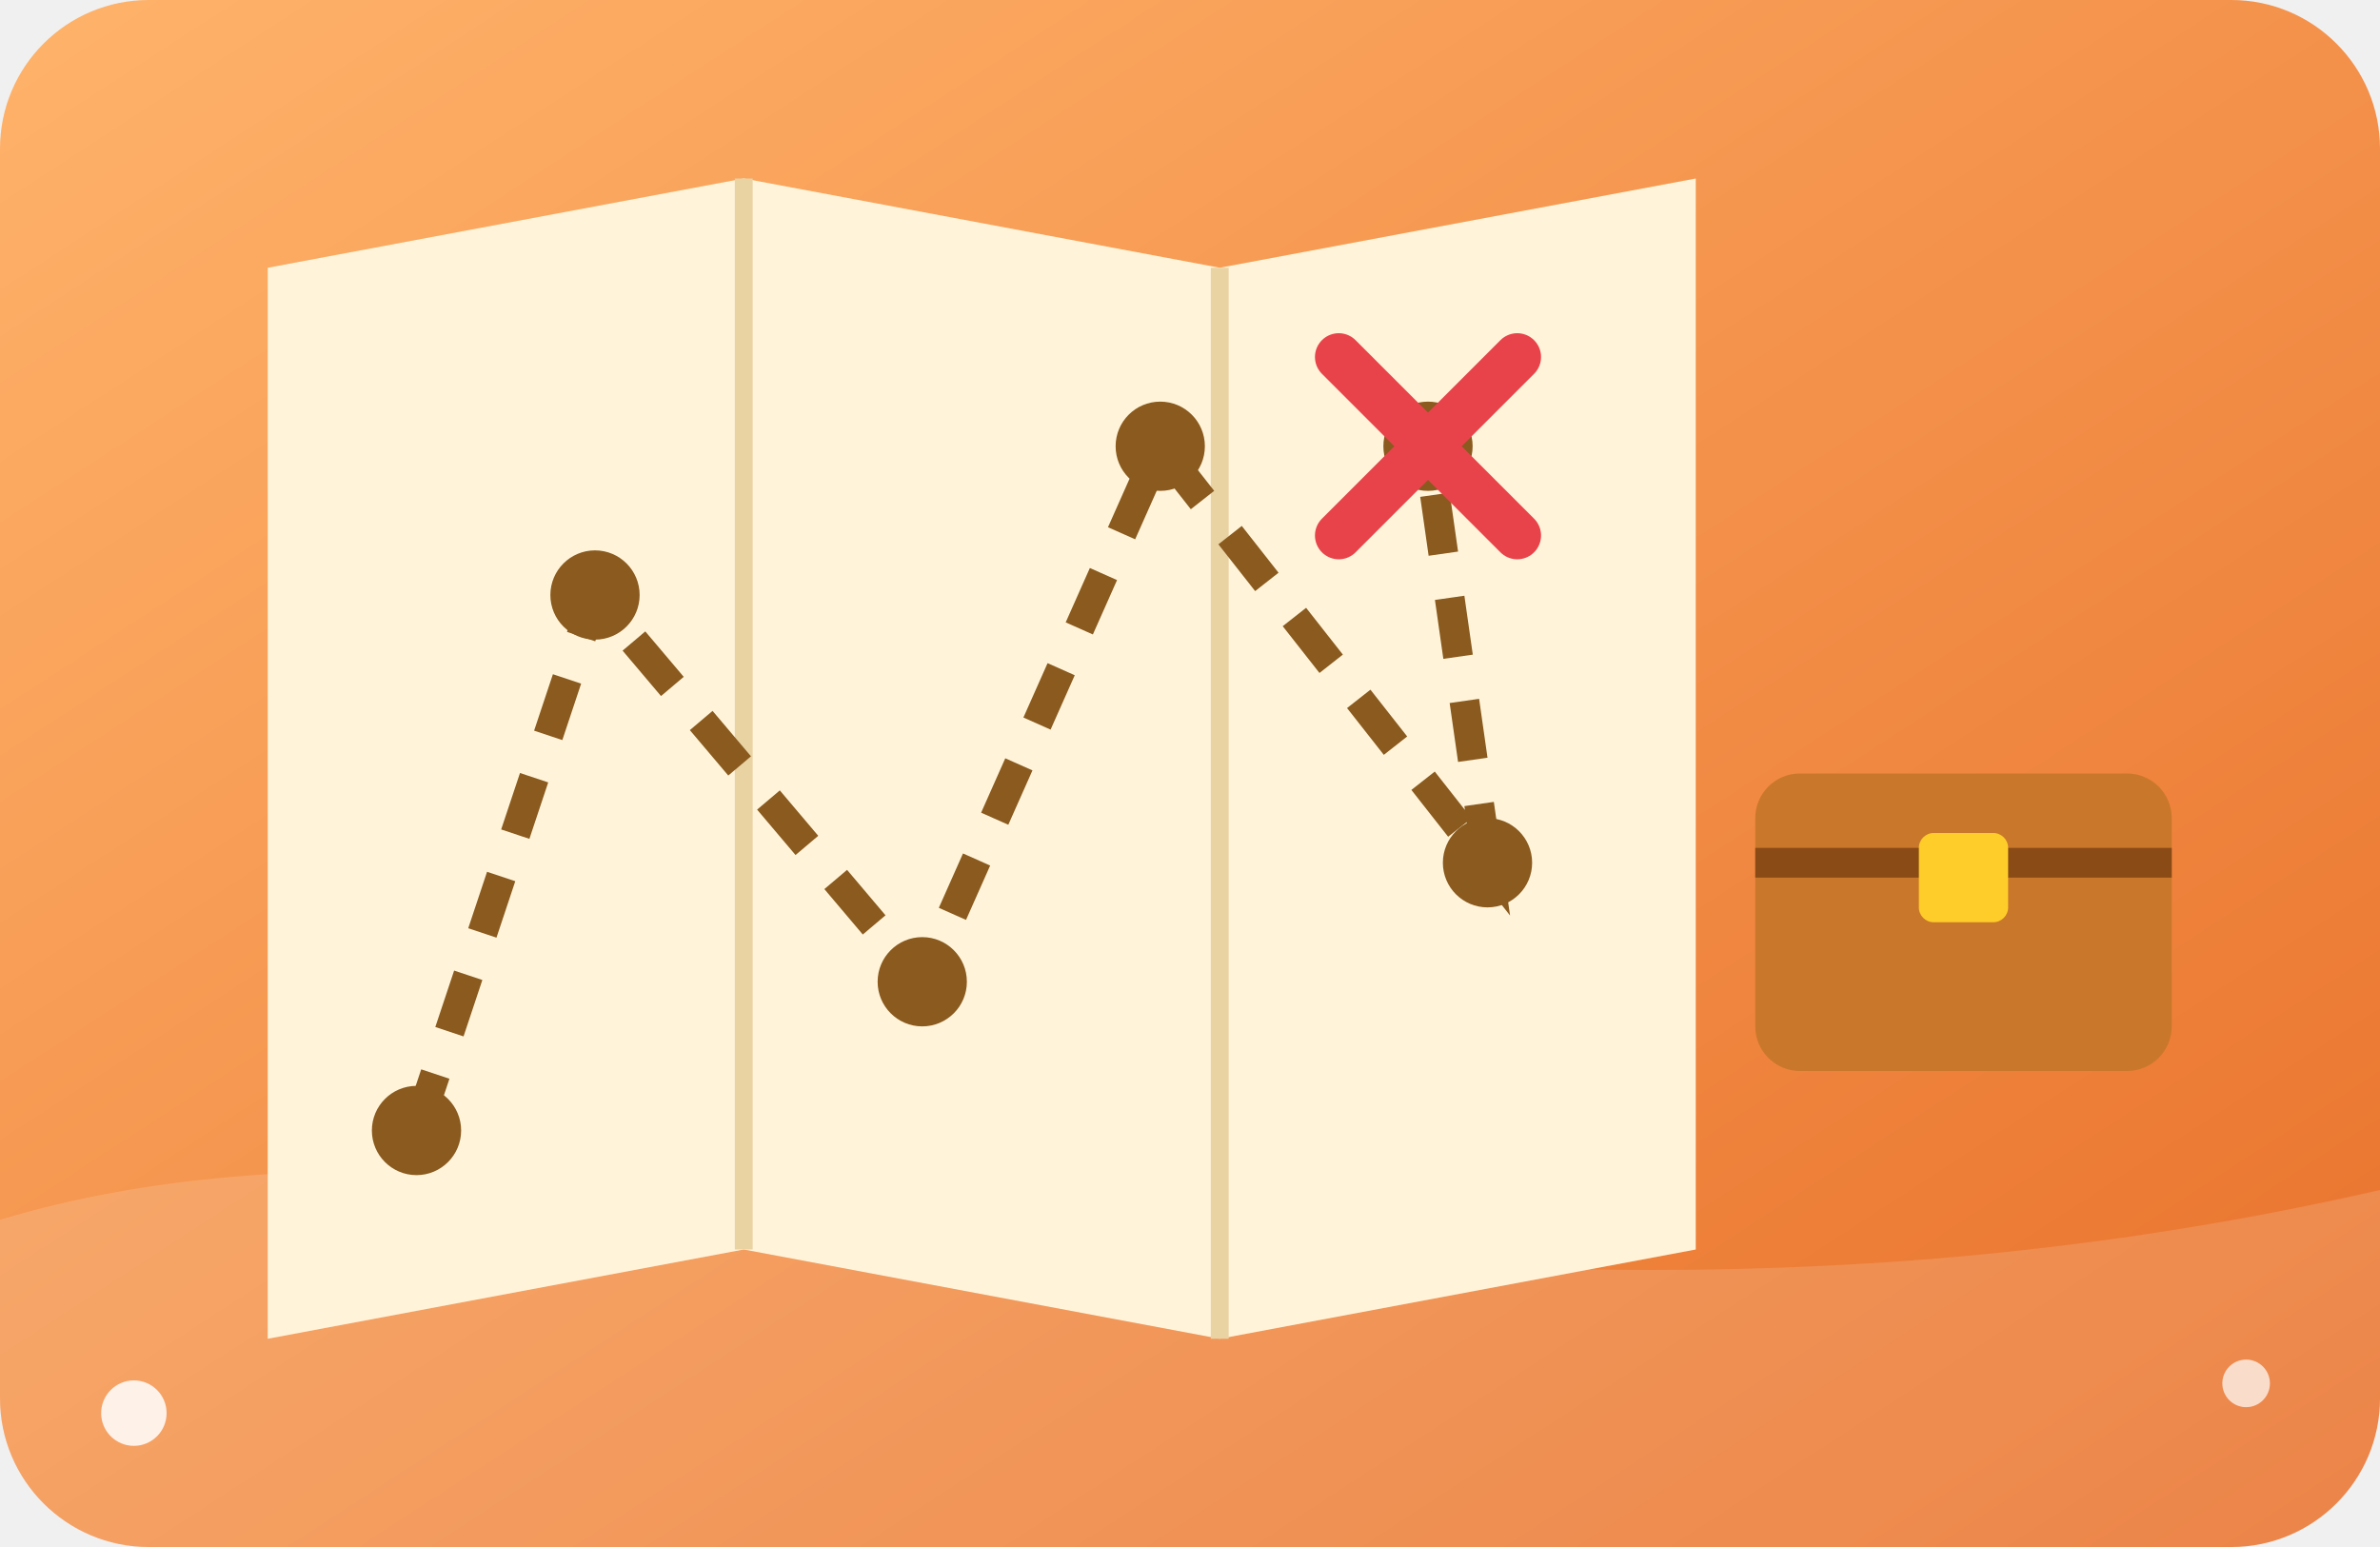
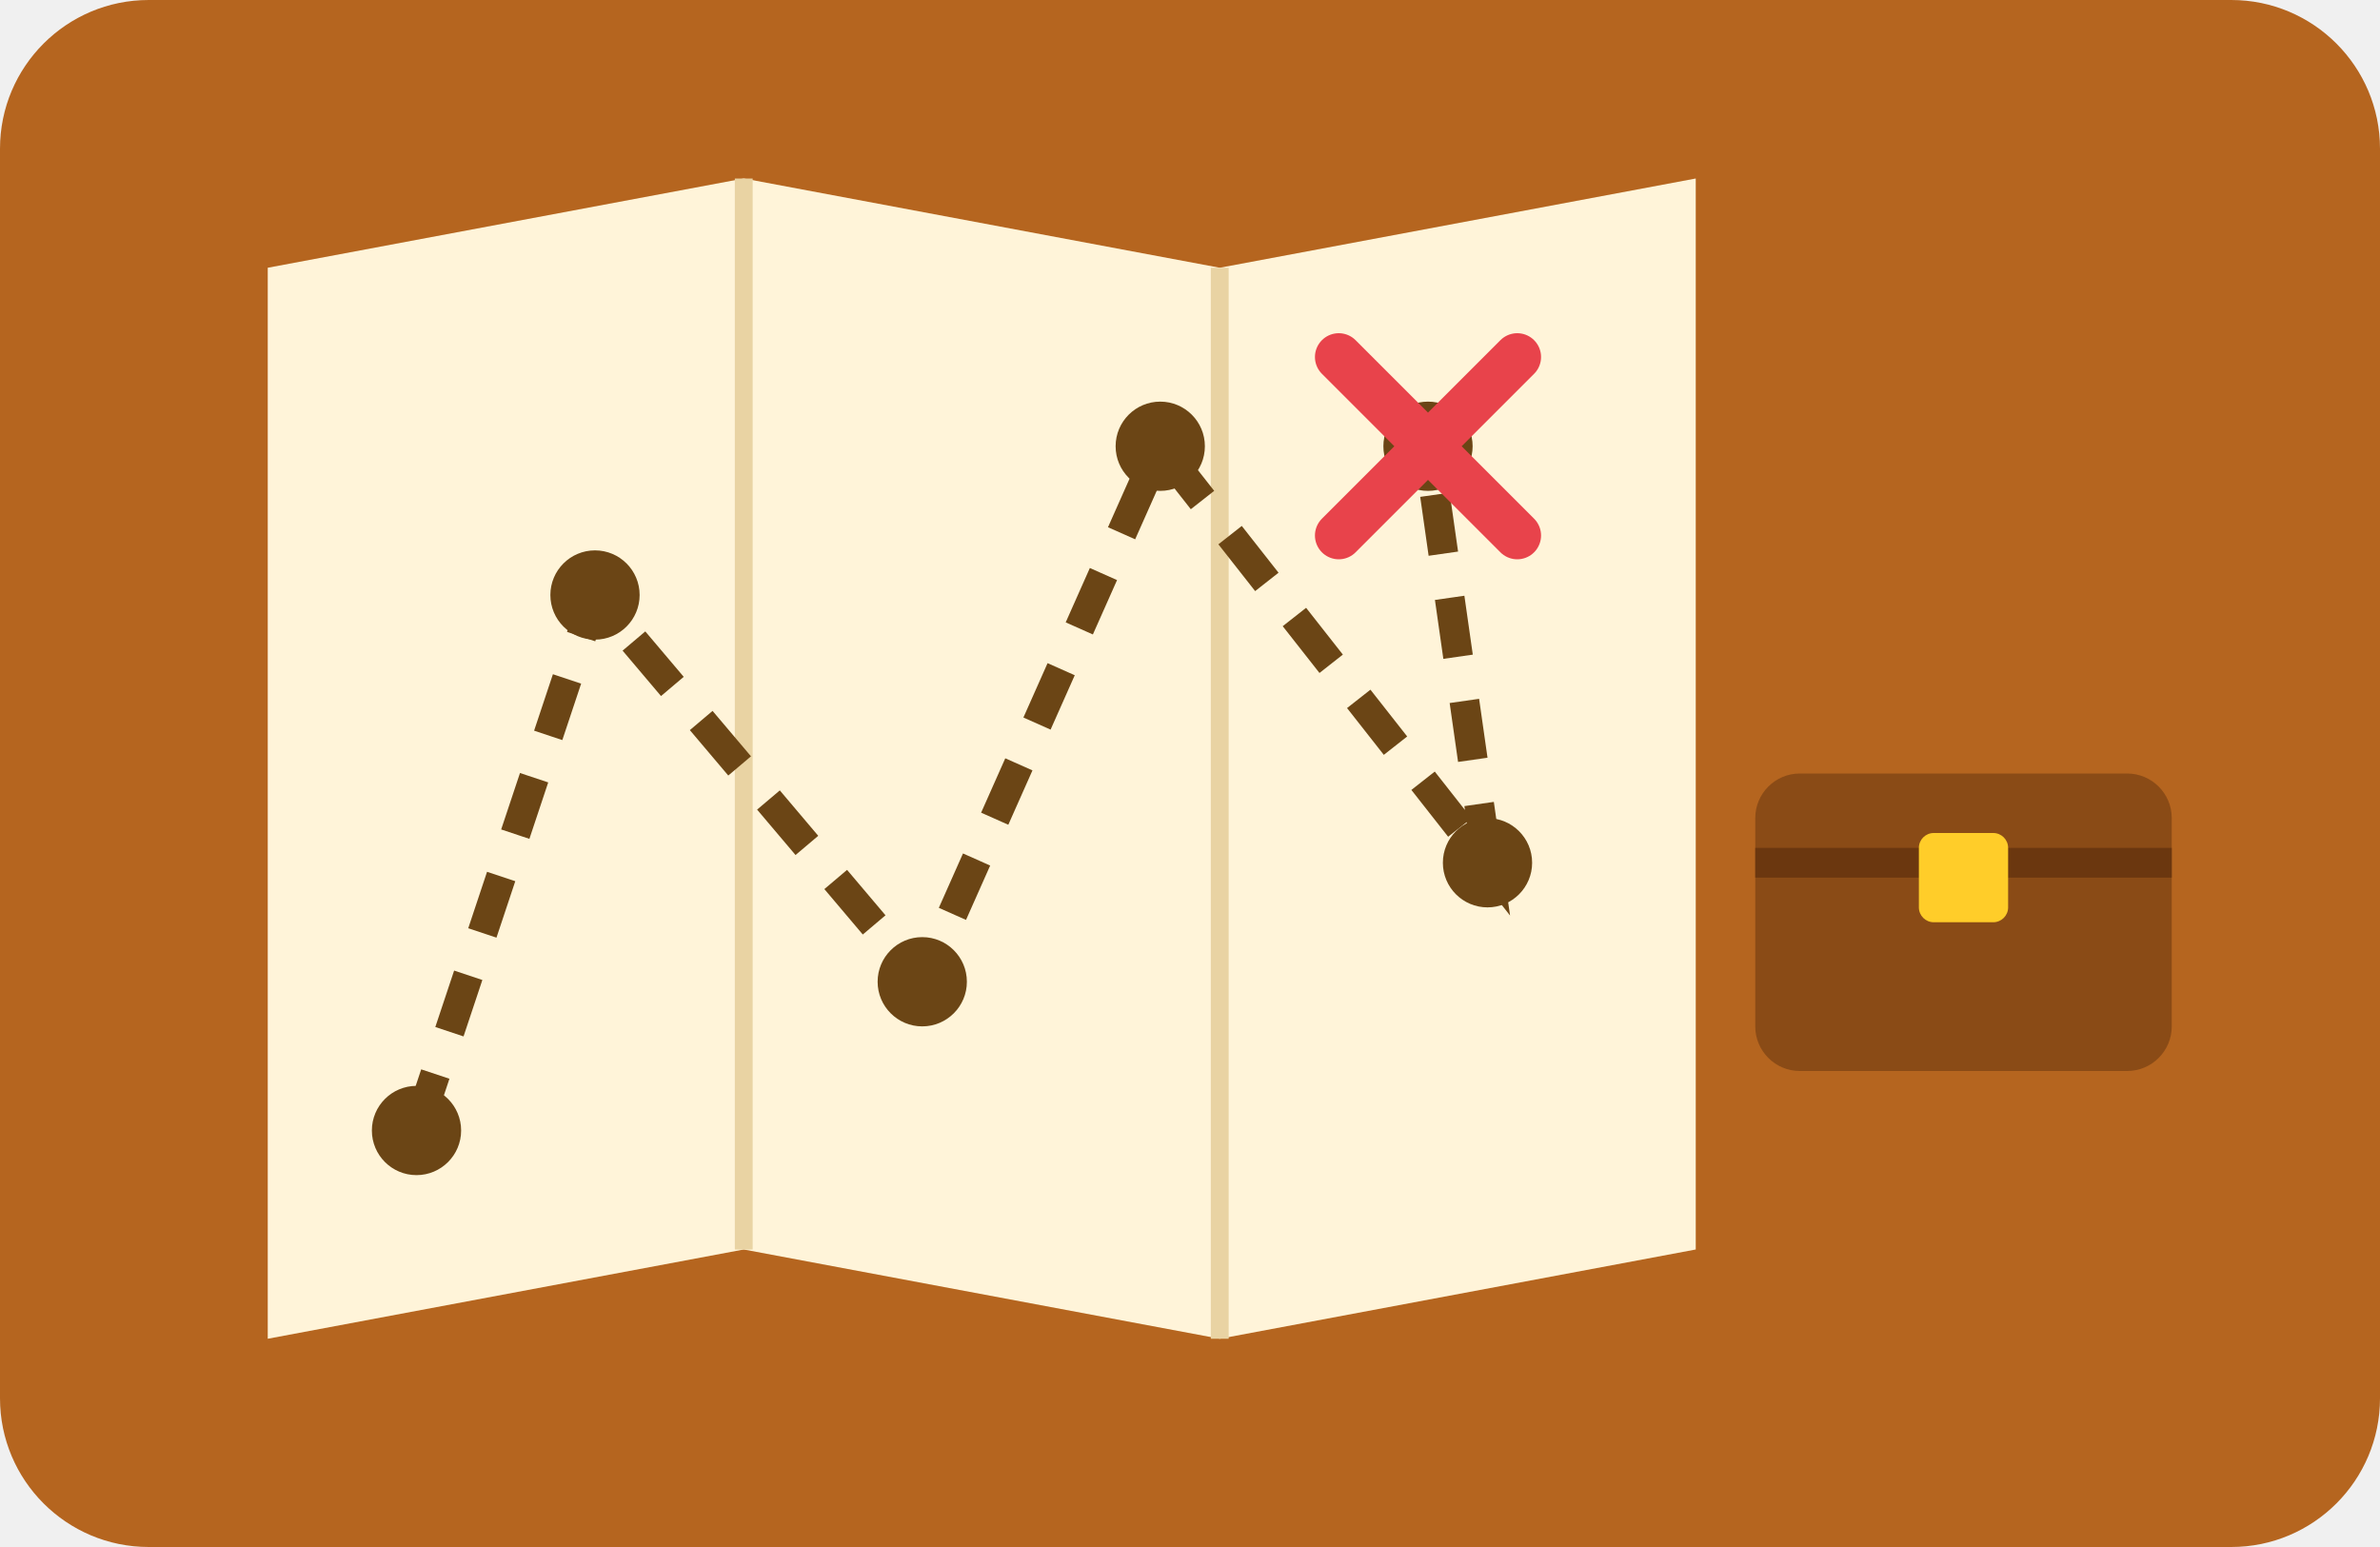
<svg xmlns="http://www.w3.org/2000/svg" viewBox="0 0 160 104" role="img" aria-label="Казына издөө, оор">
  <defs>
-     <linearGradient id="tog" x1="0" y1="0" x2="1" y2="1">
-       <stop offset="0" stop-color="#FFB36B" />
-       <stop offset="1" stop-color="#E8702A" />
-     </linearGradient>
-     <clipPath id="toc">
+     <clipPath id="c">
      <rect width="160" height="104" rx="10" />
    </clipPath>
  </defs>
-   <g clip-path="url(#toc)">
-     <rect width="160" height="104" fill="url(#tog)" />
-     <path d="M0 82C40 70 90 96 160 80V104H0Z" fill="#fff" opacity=".14" />
+   <g clip-path="url(#c)">
+     <rect width="160" height="104" fill="#B5651F" />
+     <path d="M18 18L50 12L82 18L114 12V84L82 90L50 84L18 90Z" fill="#FFF4D9" />
+     <path d="M50 12V84M82 18V90" stroke="#E9D3A3" stroke-width="1.2" />
+     <path d="M28 76 L40 40 L62 66 L78 30 L100 58 L96 30" fill="none" stroke="#6B4515" stroke-width="2" stroke-dasharray="4 3" />
+     <circle cx="28" cy="76" r="3" fill="#6B4515" />
+     <circle cx="40" cy="40" r="3" fill="#6B4515" />
+     <circle cx="62" cy="66" r="3" fill="#6B4515" />
+     <circle cx="78" cy="30" r="3" fill="#6B4515" />
+     <circle cx="100" cy="58" r="3" fill="#6B4515" />
+     <circle cx="96" cy="30" r="3" fill="#6B4515" />
+     <path d="M90 24l12 12M102 24l-12 12" stroke="#E8434B" stroke-width="3.2" stroke-linecap="round" />
+     <rect x="118" y="52" width="28" height="20" rx="3" fill="#8A4B16" />
+     <path d="M118 58h28" stroke="#6B370F" stroke-width="2" />
+     <rect x="129" y="56" width="6" height="6" rx="1" fill="#FFCD29" />
  </g>
-   <circle cx="9" cy="95" r="2.2" fill="#fff" opacity=".85" />
-   <circle cx="151" cy="93" r="1.6" fill="#fff" opacity=".7" />
-   <path d="M18 18L50 12L82 18L114 12V84L82 90L50 84L18 90Z" fill="#FFF4D9" />
-   <path d="M50 12V84M82 18V90" stroke="#E9D3A3" stroke-width="1.2" />
-   <path d="M28 76 L40 40 L62 66 L78 30 L100 58 L96 30" fill="none" stroke="#8A5A1F" stroke-width="2" stroke-dasharray="4 3" />
-   <circle cx="28" cy="76" r="3" fill="#8A5A1F" />
-   <circle cx="40" cy="40" r="3" fill="#8A5A1F" />
-   <circle cx="62" cy="66" r="3" fill="#8A5A1F" />
-   <circle cx="78" cy="30" r="3" fill="#8A5A1F" />
-   <circle cx="100" cy="58" r="3" fill="#8A5A1F" />
-   <circle cx="96" cy="30" r="3" fill="#8A5A1F" />
-   <path d="M90 24l12 12M102 24l-12 12" stroke="#E8434B" stroke-width="3.2" stroke-linecap="round" />
-   <rect x="118" y="52" width="28" height="20" rx="3" fill="#C9782B" />
-   <path d="M118 58h28" stroke="#8A4B16" stroke-width="2" />
-   <rect x="129" y="56" width="6" height="6" rx="1" fill="#FFCD29" />
</svg>
